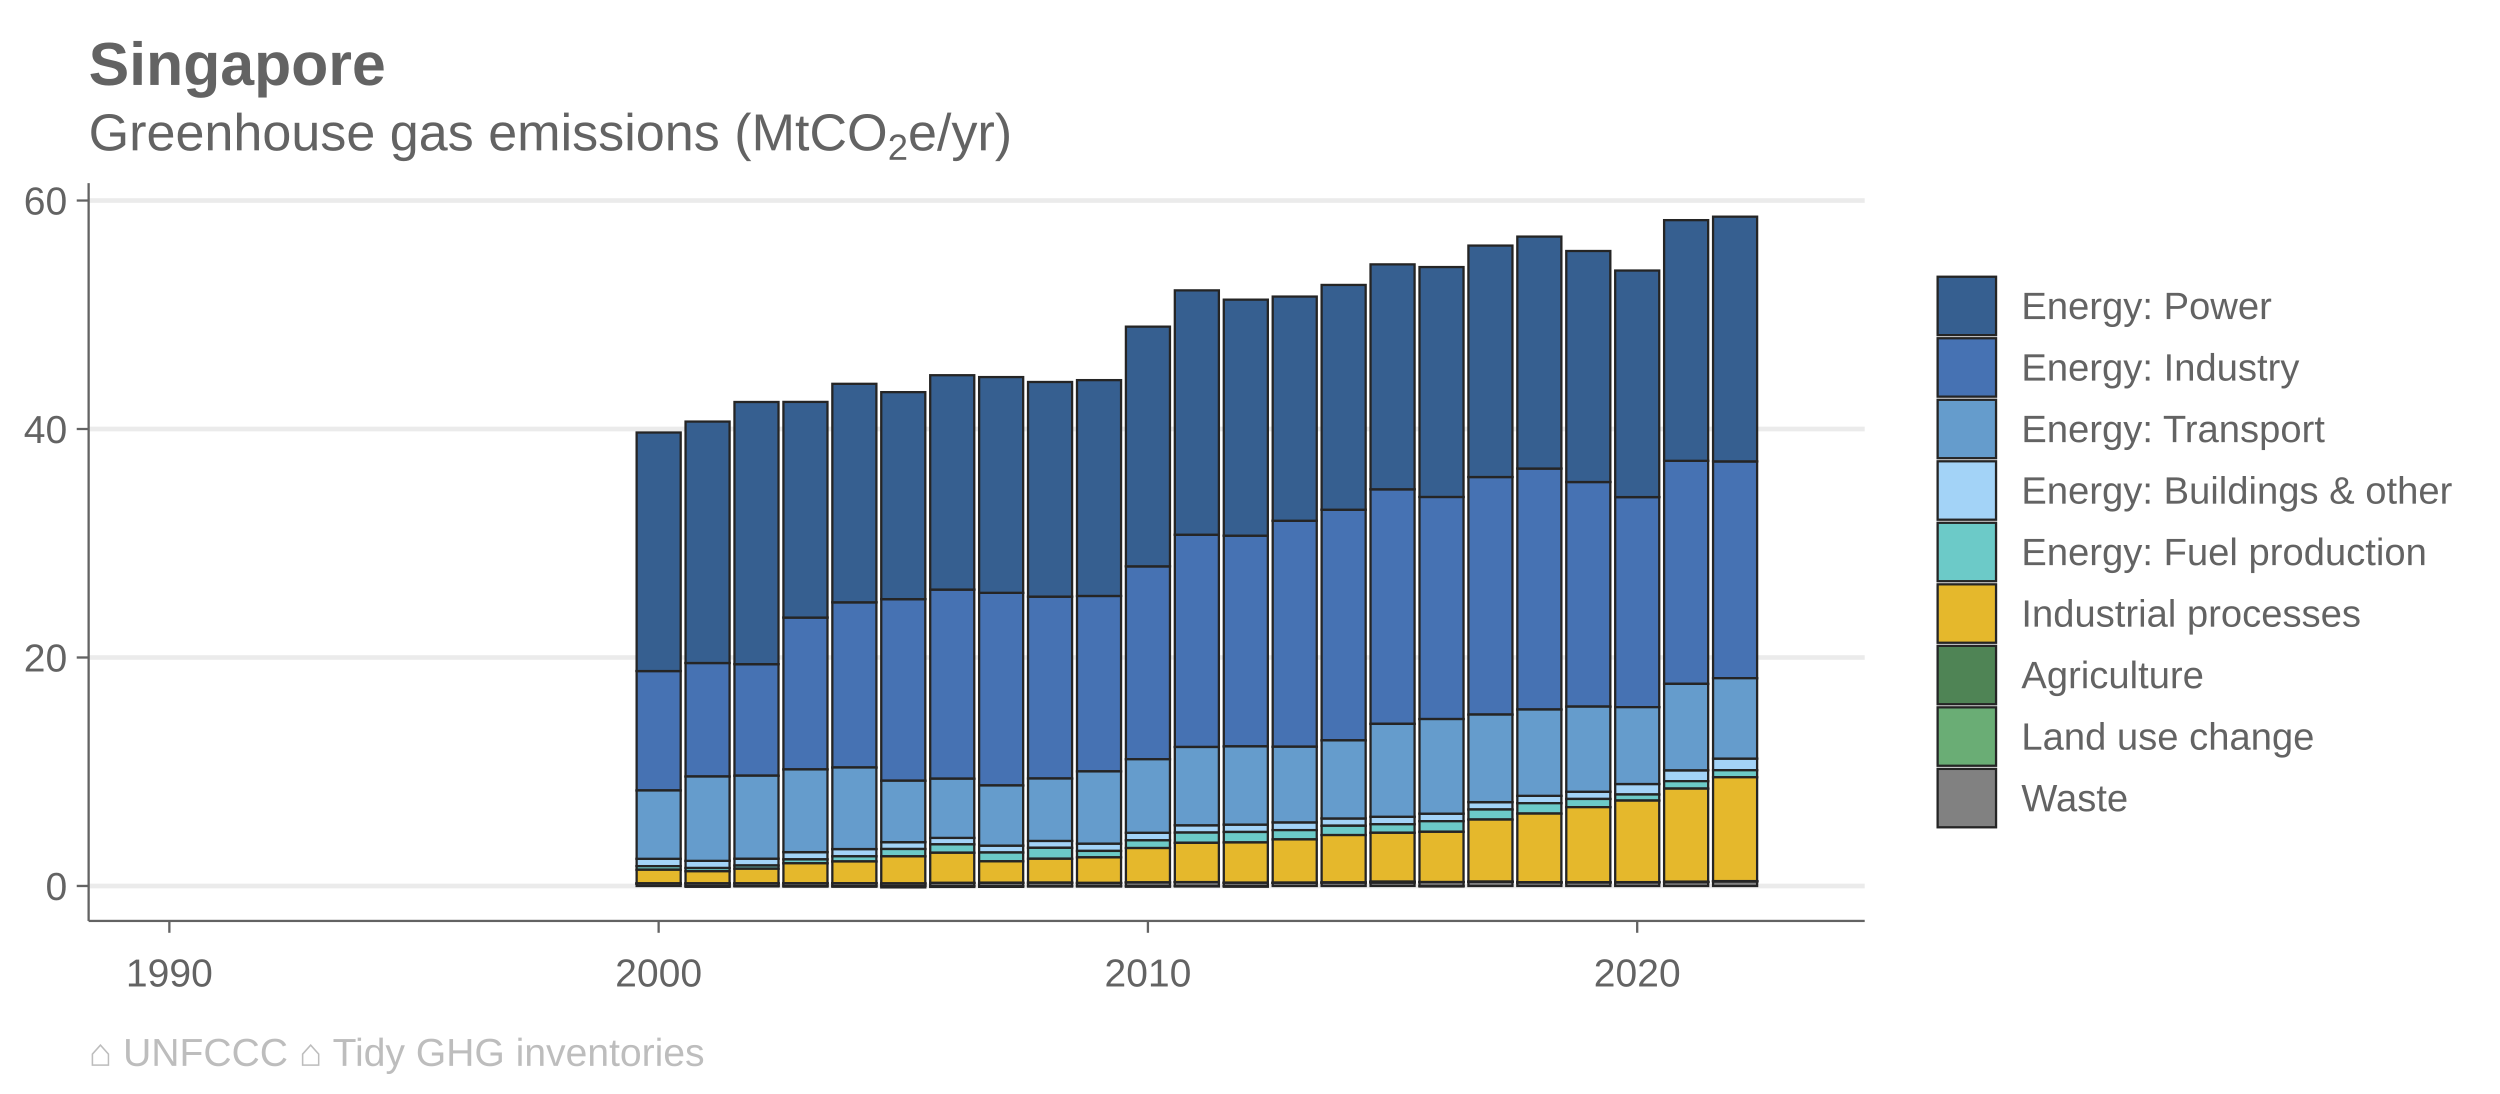
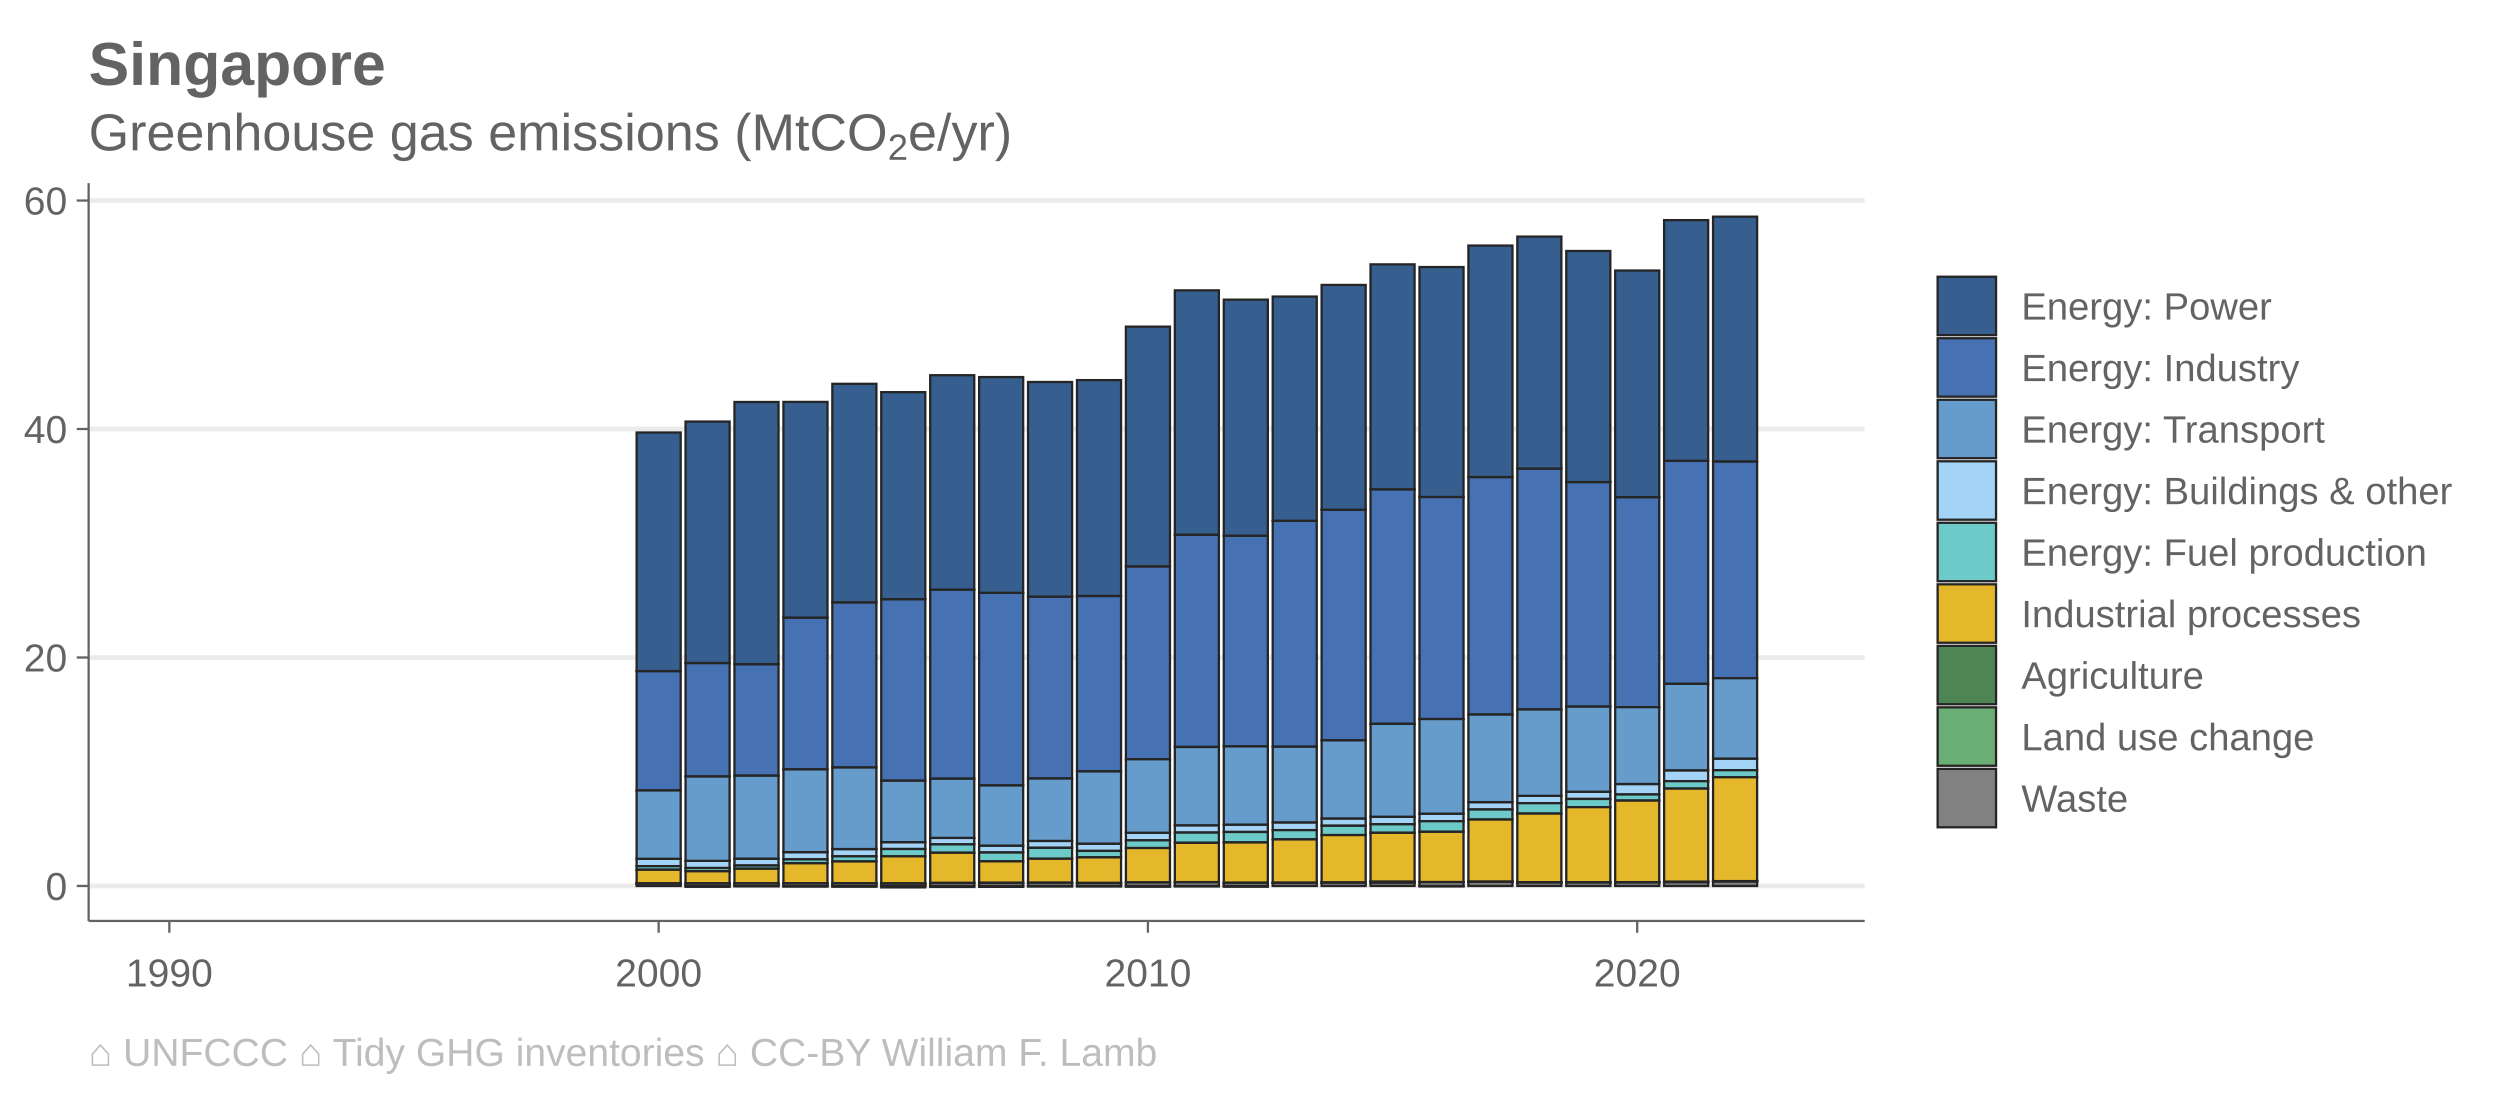
<svg xmlns="http://www.w3.org/2000/svg" class="svglite" width="576.00pt" height="252.00pt" viewBox="0 0 576.00 252.00">
  <defs>
    <style type="text/css">
    .svglite line, .svglite polyline, .svglite polygon, .svglite path, .svglite rect, .svglite circle {
      fill: none;
      stroke: #000000;
      stroke-linecap: round;
      stroke-linejoin: round;
      stroke-miterlimit: 10.00;
    }
    .svglite text {
      white-space: pre;
    }
  </style>
  </defs>
  <rect width="100%" height="100%" style="stroke: none; fill: #FFFFFF;" />
  <defs>
    <clipPath id="cpMC4wMHw1NzYuMDB8MC4wMHwyNTIuMDA=">
      <rect x="0.00" y="0.00" width="576.00" height="252.00" />
    </clipPath>
  </defs>
  <g clip-path="url(#cpMC4wMHw1NzYuMDB8MC4wMHwyNTIuMDA=)">
    <rect x="0" y="0.00" width="576.00" height="252.00" style="stroke-width: 1.07; stroke: #FFFFFF; fill: #FFFFFF;" />
  </g>
  <defs>
    <clipPath id="cpMjAuNDJ8NDI5LjYzfDQyLjIwfDIxMi4xOA==">
      <rect x="20.42" y="42.20" width="409.21" height="169.98" />
    </clipPath>
  </defs>
  <g clip-path="url(#cpMjAuNDJ8NDI5LjYzfDQyLjIwfDIxMi4xOA==)">
    <polyline points="20.42,204.13 429.63,204.13 " style="stroke-width: 1.07; stroke: #EBEBEB; stroke-linecap: butt;" />
    <polyline points="20.42,151.49 429.63,151.49 " style="stroke-width: 1.07; stroke: #EBEBEB; stroke-linecap: butt;" />
    <polyline points="20.42,98.84 429.63,98.84 " style="stroke-width: 1.07; stroke: #EBEBEB; stroke-linecap: butt;" />
    <polyline points="20.42,46.20 429.63,46.20 " style="stroke-width: 1.07; stroke: #EBEBEB; stroke-linecap: butt;" />
    <rect x="146.68" y="203.54" width="10.15" height="0.019" style="stroke-width: 0.53; stroke: #252525; stroke-linecap: butt; stroke-linejoin: miter; fill: #4F8455;" />
    <rect x="146.68" y="197.87" width="10.15" height="1.69" style="stroke-width: 0.53; stroke: #252525; stroke-linecap: butt; stroke-linejoin: miter; fill: #A3D3F7;" />
    <rect x="146.68" y="199.56" width="10.15" height="0.83" style="stroke-width: 0.53; stroke: #252525; stroke-linecap: butt; stroke-linejoin: miter; fill: #6CCAC8;" />
    <rect x="146.68" y="154.61" width="10.15" height="27.51" style="stroke-width: 0.53; stroke: #252525; stroke-linecap: butt; stroke-linejoin: miter; fill: #4672B3;" />
    <rect x="146.68" y="99.65" width="10.15" height="54.96" style="stroke-width: 0.53; stroke: #252525; stroke-linecap: butt; stroke-linejoin: miter; fill: #365F90;" />
    <rect x="146.68" y="182.12" width="10.15" height="15.75" style="stroke-width: 0.53; stroke: #252525; stroke-linecap: butt; stroke-linejoin: miter; fill: #659CCC;" />
    <rect x="146.68" y="200.39" width="10.15" height="3.16" style="stroke-width: 0.53; stroke: #252525; stroke-linecap: butt; stroke-linejoin: miter; fill: #E5B82C;" />
    <rect x="146.68" y="203.56" width="10.15" height="0.003" style="stroke-width: 0.53; stroke: #252525; stroke-linecap: butt; stroke-linejoin: miter; fill: #6AAD75;" />
    <rect x="146.68" y="203.57" width="10.15" height="0.56" style="stroke-width: 0.53; stroke: #252525; stroke-linecap: butt; stroke-linejoin: miter; fill: #818181;" />
    <rect x="157.95" y="203.52" width="10.15" height="0.018" style="stroke-width: 0.53; stroke: #252525; stroke-linecap: butt; stroke-linejoin: miter; fill: #4F8455;" />
    <rect x="157.95" y="198.34" width="10.15" height="1.65" style="stroke-width: 0.53; stroke: #252525; stroke-linecap: butt; stroke-linejoin: miter; fill: #A3D3F7;" />
    <rect x="157.95" y="199.99" width="10.15" height="0.75" style="stroke-width: 0.53; stroke: #252525; stroke-linecap: butt; stroke-linejoin: miter; fill: #6CCAC8;" />
    <rect x="157.95" y="152.76" width="10.15" height="26.15" style="stroke-width: 0.53; stroke: #252525; stroke-linecap: butt; stroke-linejoin: miter; fill: #4672B3;" />
    <rect x="157.95" y="97.13" width="10.15" height="55.63" style="stroke-width: 0.53; stroke: #252525; stroke-linecap: butt; stroke-linejoin: miter; fill: #365F90;" />
    <rect x="157.95" y="178.91" width="10.15" height="19.43" style="stroke-width: 0.53; stroke: #252525; stroke-linecap: butt; stroke-linejoin: miter; fill: #659CCC;" />
    <rect x="157.95" y="200.74" width="10.15" height="2.78" style="stroke-width: 0.53; stroke: #252525; stroke-linecap: butt; stroke-linejoin: miter; fill: #E5B82C;" />
    <rect x="157.95" y="204.13" width="10.15" height="0.19" style="stroke-width: 0.53; stroke: #252525; stroke-linecap: butt; stroke-linejoin: miter; fill: #6AAD75;" />
    <rect x="157.95" y="203.54" width="10.15" height="0.59" style="stroke-width: 0.53; stroke: #252525; stroke-linecap: butt; stroke-linejoin: miter; fill: #818181;" />
    <rect x="169.22" y="203.51" width="10.15" height="0.017" style="stroke-width: 0.53; stroke: #252525; stroke-linecap: butt; stroke-linejoin: miter; fill: #4F8455;" />
    <rect x="169.22" y="197.85" width="10.15" height="1.57" style="stroke-width: 0.53; stroke: #252525; stroke-linecap: butt; stroke-linejoin: miter; fill: #A3D3F7;" />
    <rect x="169.22" y="199.41" width="10.15" height="0.75" style="stroke-width: 0.53; stroke: #252525; stroke-linecap: butt; stroke-linejoin: miter; fill: #6CCAC8;" />
    <rect x="169.22" y="153.02" width="10.15" height="25.71" style="stroke-width: 0.53; stroke: #252525; stroke-linecap: butt; stroke-linejoin: miter; fill: #4672B3;" />
    <rect x="169.22" y="92.62" width="10.15" height="60.40" style="stroke-width: 0.53; stroke: #252525; stroke-linecap: butt; stroke-linejoin: miter; fill: #365F90;" />
    <rect x="169.22" y="178.72" width="10.15" height="19.12" style="stroke-width: 0.53; stroke: #252525; stroke-linecap: butt; stroke-linejoin: miter; fill: #659CCC;" />
    <rect x="169.22" y="200.16" width="10.15" height="3.35" style="stroke-width: 0.53; stroke: #252525; stroke-linecap: butt; stroke-linejoin: miter; fill: #E5B82C;" />
    <rect x="169.22" y="204.13" width="10.15" height="0.079" style="stroke-width: 0.53; stroke: #252525; stroke-linecap: butt; stroke-linejoin: miter; fill: #6AAD75;" />
    <rect x="169.22" y="203.53" width="10.15" height="0.60" style="stroke-width: 0.53; stroke: #252525; stroke-linecap: butt; stroke-linejoin: miter; fill: #818181;" />
    <rect x="180.50" y="203.50" width="10.15" height="0.016" style="stroke-width: 0.53; stroke: #252525; stroke-linecap: butt; stroke-linejoin: miter; fill: #4F8455;" />
    <rect x="180.50" y="196.33" width="10.15" height="1.66" style="stroke-width: 0.53; stroke: #252525; stroke-linecap: butt; stroke-linejoin: miter; fill: #A3D3F7;" />
    <rect x="180.50" y="198.00" width="10.15" height="0.90" style="stroke-width: 0.53; stroke: #252525; stroke-linecap: butt; stroke-linejoin: miter; fill: #6CCAC8;" />
    <rect x="180.50" y="142.28" width="10.15" height="34.99" style="stroke-width: 0.53; stroke: #252525; stroke-linecap: butt; stroke-linejoin: miter; fill: #4672B3;" />
    <rect x="180.50" y="92.60" width="10.15" height="49.69" style="stroke-width: 0.53; stroke: #252525; stroke-linecap: butt; stroke-linejoin: miter; fill: #365F90;" />
    <rect x="180.50" y="177.27" width="10.15" height="19.06" style="stroke-width: 0.53; stroke: #252525; stroke-linecap: butt; stroke-linejoin: miter; fill: #659CCC;" />
    <rect x="180.50" y="198.90" width="10.15" height="4.60" style="stroke-width: 0.53; stroke: #252525; stroke-linecap: butt; stroke-linejoin: miter; fill: #E5B82C;" />
    <rect x="180.50" y="204.13" width="10.15" height="0.14" style="stroke-width: 0.53; stroke: #252525; stroke-linecap: butt; stroke-linejoin: miter; fill: #6AAD75;" />
    <rect x="180.50" y="203.51" width="10.15" height="0.62" style="stroke-width: 0.53; stroke: #252525; stroke-linecap: butt; stroke-linejoin: miter; fill: #818181;" />
    <rect x="191.77" y="203.48" width="10.15" height="0.016" style="stroke-width: 0.53; stroke: #252525; stroke-linecap: butt; stroke-linejoin: miter; fill: #4F8455;" />
    <rect x="191.77" y="195.63" width="10.15" height="1.67" style="stroke-width: 0.53; stroke: #252525; stroke-linecap: butt; stroke-linejoin: miter; fill: #A3D3F7;" />
    <rect x="191.77" y="197.29" width="10.15" height="1.19" style="stroke-width: 0.53; stroke: #252525; stroke-linecap: butt; stroke-linejoin: miter; fill: #6CCAC8;" />
    <rect x="191.77" y="138.77" width="10.15" height="38.07" style="stroke-width: 0.53; stroke: #252525; stroke-linecap: butt; stroke-linejoin: miter; fill: #4672B3;" />
    <rect x="191.77" y="88.43" width="10.15" height="50.34" style="stroke-width: 0.53; stroke: #252525; stroke-linecap: butt; stroke-linejoin: miter; fill: #365F90;" />
    <rect x="191.77" y="176.83" width="10.15" height="18.79" style="stroke-width: 0.53; stroke: #252525; stroke-linecap: butt; stroke-linejoin: miter; fill: #659CCC;" />
    <rect x="191.77" y="198.48" width="10.15" height="5.00" style="stroke-width: 0.53; stroke: #252525; stroke-linecap: butt; stroke-linejoin: miter; fill: #E5B82C;" />
    <rect x="191.77" y="204.13" width="10.15" height="0.17" style="stroke-width: 0.53; stroke: #252525; stroke-linecap: butt; stroke-linejoin: miter; fill: #6AAD75;" />
    <rect x="191.77" y="203.50" width="10.15" height="0.63" style="stroke-width: 0.53; stroke: #252525; stroke-linecap: butt; stroke-linejoin: miter; fill: #818181;" />
    <rect x="203.04" y="203.53" width="10.15" height="0.016" style="stroke-width: 0.53; stroke: #252525; stroke-linecap: butt; stroke-linejoin: miter; fill: #4F8455;" />
    <rect x="203.04" y="194.03" width="10.15" height="1.58" style="stroke-width: 0.53; stroke: #252525; stroke-linecap: butt; stroke-linejoin: miter; fill: #A3D3F7;" />
    <rect x="203.04" y="195.61" width="10.15" height="1.70" style="stroke-width: 0.53; stroke: #252525; stroke-linecap: butt; stroke-linejoin: miter; fill: #6CCAC8;" />
    <rect x="203.04" y="138.04" width="10.15" height="41.85" style="stroke-width: 0.53; stroke: #252525; stroke-linecap: butt; stroke-linejoin: miter; fill: #4672B3;" />
    <rect x="203.04" y="90.35" width="10.15" height="47.69" style="stroke-width: 0.53; stroke: #252525; stroke-linecap: butt; stroke-linejoin: miter; fill: #365F90;" />
    <rect x="203.04" y="179.88" width="10.15" height="14.15" style="stroke-width: 0.53; stroke: #252525; stroke-linecap: butt; stroke-linejoin: miter; fill: #659CCC;" />
    <rect x="203.04" y="197.30" width="10.15" height="6.23" style="stroke-width: 0.53; stroke: #252525; stroke-linecap: butt; stroke-linejoin: miter; fill: #E5B82C;" />
    <rect x="203.04" y="204.13" width="10.15" height="0.32" style="stroke-width: 0.53; stroke: #252525; stroke-linecap: butt; stroke-linejoin: miter; fill: #6AAD75;" />
    <rect x="203.04" y="203.55" width="10.15" height="0.58" style="stroke-width: 0.53; stroke: #252525; stroke-linecap: butt; stroke-linejoin: miter; fill: #818181;" />
    <rect x="214.32" y="203.42" width="10.15" height="0.016" style="stroke-width: 0.53; stroke: #252525; stroke-linecap: butt; stroke-linejoin: miter; fill: #4F8455;" />
    <rect x="214.32" y="193.05" width="10.15" height="1.49" style="stroke-width: 0.53; stroke: #252525; stroke-linecap: butt; stroke-linejoin: miter; fill: #A3D3F7;" />
    <rect x="214.32" y="194.54" width="10.15" height="1.94" style="stroke-width: 0.53; stroke: #252525; stroke-linecap: butt; stroke-linejoin: miter; fill: #6CCAC8;" />
    <rect x="214.32" y="135.84" width="10.15" height="43.58" style="stroke-width: 0.53; stroke: #252525; stroke-linecap: butt; stroke-linejoin: miter; fill: #4672B3;" />
    <rect x="214.32" y="86.45" width="10.15" height="49.39" style="stroke-width: 0.53; stroke: #252525; stroke-linecap: butt; stroke-linejoin: miter; fill: #365F90;" />
    <rect x="214.32" y="179.42" width="10.15" height="13.63" style="stroke-width: 0.53; stroke: #252525; stroke-linecap: butt; stroke-linejoin: miter; fill: #659CCC;" />
    <rect x="214.32" y="196.48" width="10.15" height="6.94" style="stroke-width: 0.53; stroke: #252525; stroke-linecap: butt; stroke-linejoin: miter; fill: #E5B82C;" />
    <rect x="214.32" y="204.13" width="10.15" height="0.22" style="stroke-width: 0.53; stroke: #252525; stroke-linecap: butt; stroke-linejoin: miter; fill: #6AAD75;" />
    <rect x="214.32" y="203.43" width="10.15" height="0.70" style="stroke-width: 0.53; stroke: #252525; stroke-linecap: butt; stroke-linejoin: miter; fill: #818181;" />
    <rect x="225.59" y="203.39" width="10.15" height="0.017" style="stroke-width: 0.53; stroke: #252525; stroke-linecap: butt; stroke-linejoin: miter; fill: #4F8455;" />
    <rect x="225.59" y="194.83" width="10.15" height="1.59" style="stroke-width: 0.53; stroke: #252525; stroke-linecap: butt; stroke-linejoin: miter; fill: #A3D3F7;" />
    <rect x="225.59" y="196.42" width="10.15" height="2.03" style="stroke-width: 0.53; stroke: #252525; stroke-linecap: butt; stroke-linejoin: miter; fill: #6CCAC8;" />
    <rect x="225.59" y="136.59" width="10.15" height="44.38" style="stroke-width: 0.53; stroke: #252525; stroke-linecap: butt; stroke-linejoin: miter; fill: #4672B3;" />
    <rect x="225.59" y="86.88" width="10.15" height="49.71" style="stroke-width: 0.53; stroke: #252525; stroke-linecap: butt; stroke-linejoin: miter; fill: #365F90;" />
    <rect x="225.59" y="180.97" width="10.15" height="13.86" style="stroke-width: 0.53; stroke: #252525; stroke-linecap: butt; stroke-linejoin: miter; fill: #659CCC;" />
    <rect x="225.59" y="198.45" width="10.15" height="4.94" style="stroke-width: 0.53; stroke: #252525; stroke-linecap: butt; stroke-linejoin: miter; fill: #E5B82C;" />
    <rect x="225.59" y="204.13" width="10.15" height="0.20" style="stroke-width: 0.53; stroke: #252525; stroke-linecap: butt; stroke-linejoin: miter; fill: #6AAD75;" />
    <rect x="225.59" y="203.41" width="10.15" height="0.72" style="stroke-width: 0.53; stroke: #252525; stroke-linecap: butt; stroke-linejoin: miter; fill: #818181;" />
    <rect x="236.86" y="203.37" width="10.15" height="0.017" style="stroke-width: 0.53; stroke: #252525; stroke-linecap: butt; stroke-linejoin: miter; fill: #4F8455;" />
    <rect x="236.86" y="193.75" width="10.15" height="1.59" style="stroke-width: 0.53; stroke: #252525; stroke-linecap: butt; stroke-linejoin: miter; fill: #A3D3F7;" />
    <rect x="236.86" y="195.34" width="10.15" height="2.53" style="stroke-width: 0.53; stroke: #252525; stroke-linecap: butt; stroke-linejoin: miter; fill: #6CCAC8;" />
    <rect x="236.86" y="137.47" width="10.15" height="41.90" style="stroke-width: 0.53; stroke: #252525; stroke-linecap: butt; stroke-linejoin: miter; fill: #4672B3;" />
    <rect x="236.86" y="88.01" width="10.15" height="49.45" style="stroke-width: 0.53; stroke: #252525; stroke-linecap: butt; stroke-linejoin: miter; fill: #365F90;" />
    <rect x="236.86" y="179.37" width="10.15" height="14.38" style="stroke-width: 0.53; stroke: #252525; stroke-linecap: butt; stroke-linejoin: miter; fill: #659CCC;" />
    <rect x="236.86" y="197.86" width="10.15" height="5.50" style="stroke-width: 0.53; stroke: #252525; stroke-linecap: butt; stroke-linejoin: miter; fill: #E5B82C;" />
    <rect x="236.86" y="204.13" width="10.15" height="0.12" style="stroke-width: 0.53; stroke: #252525; stroke-linecap: butt; stroke-linejoin: miter; fill: #6AAD75;" />
    <rect x="236.86" y="203.39" width="10.15" height="0.74" style="stroke-width: 0.53; stroke: #252525; stroke-linecap: butt; stroke-linejoin: miter; fill: #818181;" />
    <rect x="248.14" y="203.42" width="10.15" height="0.017" style="stroke-width: 0.53; stroke: #252525; stroke-linecap: butt; stroke-linejoin: miter; fill: #4F8455;" />
    <rect x="248.14" y="194.37" width="10.15" height="1.69" style="stroke-width: 0.53; stroke: #252525; stroke-linecap: butt; stroke-linejoin: miter; fill: #A3D3F7;" />
    <rect x="248.14" y="196.05" width="10.15" height="1.48" style="stroke-width: 0.53; stroke: #252525; stroke-linecap: butt; stroke-linejoin: miter; fill: #6CCAC8;" />
    <rect x="248.14" y="137.31" width="10.15" height="40.42" style="stroke-width: 0.53; stroke: #252525; stroke-linecap: butt; stroke-linejoin: miter; fill: #4672B3;" />
    <rect x="248.14" y="87.58" width="10.15" height="49.73" style="stroke-width: 0.53; stroke: #252525; stroke-linecap: butt; stroke-linejoin: miter; fill: #365F90;" />
    <rect x="248.14" y="177.73" width="10.15" height="16.64" style="stroke-width: 0.53; stroke: #252525; stroke-linecap: butt; stroke-linejoin: miter; fill: #659CCC;" />
    <rect x="248.14" y="197.54" width="10.15" height="5.88" style="stroke-width: 0.53; stroke: #252525; stroke-linecap: butt; stroke-linejoin: miter; fill: #E5B82C;" />
    <rect x="248.14" y="204.13" width="10.15" height="0.11" style="stroke-width: 0.53; stroke: #252525; stroke-linecap: butt; stroke-linejoin: miter; fill: #6AAD75;" />
    <rect x="248.14" y="203.44" width="10.15" height="0.69" style="stroke-width: 0.53; stroke: #252525; stroke-linecap: butt; stroke-linejoin: miter; fill: #818181;" />
    <rect x="259.41" y="203.30" width="10.15" height="0.017" style="stroke-width: 0.53; stroke: #252525; stroke-linecap: butt; stroke-linejoin: miter; fill: #4F8455;" />
    <rect x="259.41" y="191.87" width="10.15" height="1.74" style="stroke-width: 0.53; stroke: #252525; stroke-linecap: butt; stroke-linejoin: miter; fill: #A3D3F7;" />
    <rect x="259.41" y="193.61" width="10.15" height="1.78" style="stroke-width: 0.53; stroke: #252525; stroke-linecap: butt; stroke-linejoin: miter; fill: #6CCAC8;" />
    <rect x="259.41" y="130.48" width="10.15" height="44.45" style="stroke-width: 0.53; stroke: #252525; stroke-linecap: butt; stroke-linejoin: miter; fill: #4672B3;" />
    <rect x="259.41" y="75.26" width="10.15" height="55.22" style="stroke-width: 0.53; stroke: #252525; stroke-linecap: butt; stroke-linejoin: miter; fill: #365F90;" />
    <rect x="259.41" y="174.93" width="10.15" height="16.94" style="stroke-width: 0.53; stroke: #252525; stroke-linecap: butt; stroke-linejoin: miter; fill: #659CCC;" />
    <rect x="259.41" y="195.39" width="10.15" height="7.91" style="stroke-width: 0.53; stroke: #252525; stroke-linecap: butt; stroke-linejoin: miter; fill: #E5B82C;" />
    <rect x="259.41" y="204.13" width="10.15" height="0.17" style="stroke-width: 0.53; stroke: #252525; stroke-linecap: butt; stroke-linejoin: miter; fill: #6AAD75;" />
    <rect x="259.41" y="203.32" width="10.15" height="0.81" style="stroke-width: 0.53; stroke: #252525; stroke-linecap: butt; stroke-linejoin: miter; fill: #818181;" />
    <rect x="270.68" y="203.23" width="10.15" height="0.019" style="stroke-width: 0.53; stroke: #252525; stroke-linecap: butt; stroke-linejoin: miter; fill: #4F8455;" />
    <rect x="270.68" y="190.13" width="10.15" height="1.70" style="stroke-width: 0.53; stroke: #252525; stroke-linecap: butt; stroke-linejoin: miter; fill: #A3D3F7;" />
    <rect x="270.68" y="191.83" width="10.15" height="2.36" style="stroke-width: 0.53; stroke: #252525; stroke-linecap: butt; stroke-linejoin: miter; fill: #6CCAC8;" />
    <rect x="270.68" y="123.20" width="10.15" height="48.91" style="stroke-width: 0.53; stroke: #252525; stroke-linecap: butt; stroke-linejoin: miter; fill: #4672B3;" />
    <rect x="270.68" y="66.90" width="10.15" height="56.30" style="stroke-width: 0.53; stroke: #252525; stroke-linecap: butt; stroke-linejoin: miter; fill: #365F90;" />
    <rect x="270.68" y="172.11" width="10.15" height="18.03" style="stroke-width: 0.53; stroke: #252525; stroke-linecap: butt; stroke-linejoin: miter; fill: #659CCC;" />
    <rect x="270.68" y="194.19" width="10.15" height="9.04" style="stroke-width: 0.53; stroke: #252525; stroke-linecap: butt; stroke-linejoin: miter; fill: #E5B82C;" />
    <rect x="270.68" y="204.13" width="10.15" height="0.097" style="stroke-width: 0.53; stroke: #252525; stroke-linecap: butt; stroke-linejoin: miter; fill: #6AAD75;" />
    <rect x="270.68" y="203.25" width="10.15" height="0.88" style="stroke-width: 0.53; stroke: #252525; stroke-linecap: butt; stroke-linejoin: miter; fill: #818181;" />
    <rect x="281.96" y="203.38" width="10.15" height="0.020" style="stroke-width: 0.53; stroke: #252525; stroke-linecap: butt; stroke-linejoin: miter; fill: #4F8455;" />
    <rect x="281.96" y="189.99" width="10.15" height="1.70" style="stroke-width: 0.53; stroke: #252525; stroke-linecap: butt; stroke-linejoin: miter; fill: #A3D3F7;" />
    <rect x="281.96" y="191.69" width="10.15" height="2.41" style="stroke-width: 0.53; stroke: #252525; stroke-linecap: butt; stroke-linejoin: miter; fill: #6CCAC8;" />
    <rect x="281.96" y="123.42" width="10.15" height="48.55" style="stroke-width: 0.53; stroke: #252525; stroke-linecap: butt; stroke-linejoin: miter; fill: #4672B3;" />
    <rect x="281.96" y="69.04" width="10.15" height="54.38" style="stroke-width: 0.53; stroke: #252525; stroke-linecap: butt; stroke-linejoin: miter; fill: #365F90;" />
    <rect x="281.96" y="171.97" width="10.15" height="18.02" style="stroke-width: 0.53; stroke: #252525; stroke-linecap: butt; stroke-linejoin: miter; fill: #659CCC;" />
    <rect x="281.96" y="194.10" width="10.15" height="9.28" style="stroke-width: 0.53; stroke: #252525; stroke-linecap: butt; stroke-linejoin: miter; fill: #E5B82C;" />
    <rect x="281.96" y="204.13" width="10.15" height="0.17" style="stroke-width: 0.53; stroke: #252525; stroke-linecap: butt; stroke-linejoin: miter; fill: #6AAD75;" />
    <rect x="281.96" y="203.40" width="10.15" height="0.73" style="stroke-width: 0.53; stroke: #252525; stroke-linecap: butt; stroke-linejoin: miter; fill: #818181;" />
    <rect x="293.23" y="203.39" width="10.15" height="0.020" style="stroke-width: 0.53; stroke: #252525; stroke-linecap: butt; stroke-linejoin: miter; fill: #4F8455;" />
    <rect x="293.23" y="189.47" width="10.15" height="1.79" style="stroke-width: 0.53; stroke: #252525; stroke-linecap: butt; stroke-linejoin: miter; fill: #A3D3F7;" />
    <rect x="293.23" y="191.26" width="10.15" height="2.14" style="stroke-width: 0.53; stroke: #252525; stroke-linecap: butt; stroke-linejoin: miter; fill: #6CCAC8;" />
    <rect x="293.23" y="119.99" width="10.15" height="52.07" style="stroke-width: 0.53; stroke: #252525; stroke-linecap: butt; stroke-linejoin: miter; fill: #4672B3;" />
    <rect x="293.23" y="68.33" width="10.15" height="51.65" style="stroke-width: 0.53; stroke: #252525; stroke-linecap: butt; stroke-linejoin: miter; fill: #365F90;" />
    <rect x="293.23" y="172.05" width="10.15" height="17.42" style="stroke-width: 0.53; stroke: #252525; stroke-linecap: butt; stroke-linejoin: miter; fill: #659CCC;" />
    <rect x="293.23" y="193.40" width="10.15" height="9.99" style="stroke-width: 0.53; stroke: #252525; stroke-linecap: butt; stroke-linejoin: miter; fill: #E5B82C;" />
    <rect x="293.23" y="203.41" width="10.15" height="0.001" style="stroke-width: 0.53; stroke: #252525; stroke-linecap: butt; stroke-linejoin: miter; fill: #6AAD75;" />
    <rect x="293.23" y="203.41" width="10.15" height="0.72" style="stroke-width: 0.53; stroke: #252525; stroke-linecap: butt; stroke-linejoin: miter; fill: #818181;" />
    <rect x="304.50" y="203.32" width="10.15" height="0.018" style="stroke-width: 0.53; stroke: #252525; stroke-linecap: butt; stroke-linejoin: miter; fill: #4F8455;" />
    <rect x="304.50" y="188.57" width="10.15" height="1.68" style="stroke-width: 0.53; stroke: #252525; stroke-linecap: butt; stroke-linejoin: miter; fill: #A3D3F7;" />
    <rect x="304.50" y="190.26" width="10.15" height="2.14" style="stroke-width: 0.53; stroke: #252525; stroke-linecap: butt; stroke-linejoin: miter; fill: #6CCAC8;" />
    <rect x="304.50" y="117.44" width="10.15" height="53.14" style="stroke-width: 0.53; stroke: #252525; stroke-linecap: butt; stroke-linejoin: miter; fill: #4672B3;" />
    <rect x="304.50" y="65.65" width="10.15" height="51.79" style="stroke-width: 0.53; stroke: #252525; stroke-linecap: butt; stroke-linejoin: miter; fill: #365F90;" />
    <rect x="304.50" y="170.58" width="10.15" height="17.99" style="stroke-width: 0.53; stroke: #252525; stroke-linecap: butt; stroke-linejoin: miter; fill: #659CCC;" />
    <rect x="304.50" y="192.40" width="10.15" height="10.92" style="stroke-width: 0.53; stroke: #252525; stroke-linecap: butt; stroke-linejoin: miter; fill: #E5B82C;" />
    <rect x="304.50" y="203.33" width="10.15" height="0.046" style="stroke-width: 0.53; stroke: #252525; stroke-linecap: butt; stroke-linejoin: miter; fill: #6AAD75;" />
    <rect x="304.50" y="203.38" width="10.15" height="0.75" style="stroke-width: 0.53; stroke: #252525; stroke-linecap: butt; stroke-linejoin: miter; fill: #818181;" />
    <rect x="315.77" y="203.14" width="10.15" height="0.018" style="stroke-width: 0.53; stroke: #252525; stroke-linecap: butt; stroke-linejoin: miter; fill: #4F8455;" />
    <rect x="315.77" y="188.18" width="10.15" height="1.72" style="stroke-width: 0.53; stroke: #252525; stroke-linecap: butt; stroke-linejoin: miter; fill: #A3D3F7;" />
    <rect x="315.77" y="189.91" width="10.15" height="1.97" style="stroke-width: 0.53; stroke: #252525; stroke-linecap: butt; stroke-linejoin: miter; fill: #6CCAC8;" />
    <rect x="315.77" y="112.73" width="10.15" height="54.05" style="stroke-width: 0.53; stroke: #252525; stroke-linecap: butt; stroke-linejoin: miter; fill: #4672B3;" />
    <rect x="315.77" y="60.91" width="10.15" height="51.82" style="stroke-width: 0.53; stroke: #252525; stroke-linecap: butt; stroke-linejoin: miter; fill: #365F90;" />
    <rect x="315.77" y="166.78" width="10.15" height="21.40" style="stroke-width: 0.53; stroke: #252525; stroke-linecap: butt; stroke-linejoin: miter; fill: #659CCC;" />
    <rect x="315.77" y="191.88" width="10.15" height="11.26" style="stroke-width: 0.53; stroke: #252525; stroke-linecap: butt; stroke-linejoin: miter; fill: #E5B82C;" />
    <rect x="315.77" y="203.16" width="10.15" height="0.22" style="stroke-width: 0.53; stroke: #252525; stroke-linecap: butt; stroke-linejoin: miter; fill: #6AAD75;" />
    <rect x="315.77" y="203.38" width="10.15" height="0.74" style="stroke-width: 0.53; stroke: #252525; stroke-linecap: butt; stroke-linejoin: miter; fill: #818181;" />
    <rect x="327.05" y="203.21" width="10.15" height="0.019" style="stroke-width: 0.53; stroke: #252525; stroke-linecap: butt; stroke-linejoin: miter; fill: #4F8455;" />
    <rect x="327.05" y="187.47" width="10.15" height="1.73" style="stroke-width: 0.53; stroke: #252525; stroke-linecap: butt; stroke-linejoin: miter; fill: #A3D3F7;" />
    <rect x="327.05" y="189.21" width="10.15" height="2.44" style="stroke-width: 0.53; stroke: #252525; stroke-linecap: butt; stroke-linejoin: miter; fill: #6CCAC8;" />
    <rect x="327.05" y="114.50" width="10.15" height="51.17" style="stroke-width: 0.53; stroke: #252525; stroke-linecap: butt; stroke-linejoin: miter; fill: #4672B3;" />
    <rect x="327.05" y="61.53" width="10.15" height="52.97" style="stroke-width: 0.53; stroke: #252525; stroke-linecap: butt; stroke-linejoin: miter; fill: #365F90;" />
    <rect x="327.05" y="165.67" width="10.15" height="21.80" style="stroke-width: 0.53; stroke: #252525; stroke-linecap: butt; stroke-linejoin: miter; fill: #659CCC;" />
    <rect x="327.05" y="191.65" width="10.15" height="11.57" style="stroke-width: 0.53; stroke: #252525; stroke-linecap: butt; stroke-linejoin: miter; fill: #E5B82C;" />
    <rect x="327.05" y="204.13" width="10.15" height="0.090" style="stroke-width: 0.53; stroke: #252525; stroke-linecap: butt; stroke-linejoin: miter; fill: #6AAD75;" />
    <rect x="327.05" y="203.23" width="10.15" height="0.90" style="stroke-width: 0.53; stroke: #252525; stroke-linecap: butt; stroke-linejoin: miter; fill: #818181;" />
    <rect x="338.32" y="203.15" width="10.15" height="0.019" style="stroke-width: 0.53; stroke: #252525; stroke-linecap: butt; stroke-linejoin: miter; fill: #4F8455;" />
    <rect x="338.32" y="184.81" width="10.15" height="1.70" style="stroke-width: 0.53; stroke: #252525; stroke-linecap: butt; stroke-linejoin: miter; fill: #A3D3F7;" />
    <rect x="338.32" y="186.51" width="10.15" height="2.31" style="stroke-width: 0.53; stroke: #252525; stroke-linecap: butt; stroke-linejoin: miter; fill: #6CCAC8;" />
    <rect x="338.32" y="109.91" width="10.15" height="54.73" style="stroke-width: 0.53; stroke: #252525; stroke-linecap: butt; stroke-linejoin: miter; fill: #4672B3;" />
    <rect x="338.32" y="56.58" width="10.15" height="53.33" style="stroke-width: 0.53; stroke: #252525; stroke-linecap: butt; stroke-linejoin: miter; fill: #365F90;" />
    <rect x="338.32" y="164.64" width="10.15" height="20.17" style="stroke-width: 0.53; stroke: #252525; stroke-linecap: butt; stroke-linejoin: miter; fill: #659CCC;" />
    <rect x="338.32" y="188.83" width="10.15" height="14.32" style="stroke-width: 0.53; stroke: #252525; stroke-linecap: butt; stroke-linejoin: miter; fill: #E5B82C;" />
    <rect x="338.32" y="203.17" width="10.15" height="0.013" style="stroke-width: 0.53; stroke: #252525; stroke-linecap: butt; stroke-linejoin: miter; fill: #6AAD75;" />
    <rect x="338.32" y="203.18" width="10.15" height="0.95" style="stroke-width: 0.53; stroke: #252525; stroke-linecap: butt; stroke-linejoin: miter; fill: #818181;" />
    <rect x="349.59" y="203.28" width="10.15" height="0.020" style="stroke-width: 0.53; stroke: #252525; stroke-linecap: butt; stroke-linejoin: miter; fill: #4F8455;" />
    <rect x="349.59" y="183.36" width="10.15" height="1.70" style="stroke-width: 0.53; stroke: #252525; stroke-linecap: butt; stroke-linejoin: miter; fill: #A3D3F7;" />
    <rect x="349.59" y="185.06" width="10.15" height="2.39" style="stroke-width: 0.53; stroke: #252525; stroke-linecap: butt; stroke-linejoin: miter; fill: #6CCAC8;" />
    <rect x="349.59" y="107.95" width="10.15" height="55.52" style="stroke-width: 0.53; stroke: #252525; stroke-linecap: butt; stroke-linejoin: miter; fill: #4672B3;" />
    <rect x="349.59" y="54.51" width="10.15" height="53.44" style="stroke-width: 0.53; stroke: #252525; stroke-linecap: butt; stroke-linejoin: miter; fill: #365F90;" />
    <rect x="349.59" y="163.47" width="10.15" height="19.89" style="stroke-width: 0.53; stroke: #252525; stroke-linecap: butt; stroke-linejoin: miter; fill: #659CCC;" />
    <rect x="349.59" y="187.45" width="10.15" height="15.83" style="stroke-width: 0.53; stroke: #252525; stroke-linecap: butt; stroke-linejoin: miter; fill: #E5B82C;" />
    <rect x="349.59" y="203.30" width="10.15" height="0.026" style="stroke-width: 0.53; stroke: #252525; stroke-linecap: butt; stroke-linejoin: miter; fill: #6AAD75;" />
    <rect x="349.59" y="203.32" width="10.15" height="0.80" style="stroke-width: 0.53; stroke: #252525; stroke-linecap: butt; stroke-linejoin: miter; fill: #818181;" />
    <rect x="360.87" y="203.27" width="10.15" height="0.022" style="stroke-width: 0.53; stroke: #252525; stroke-linecap: butt; stroke-linejoin: miter; fill: #4F8455;" />
    <rect x="360.87" y="182.42" width="10.15" height="1.66" style="stroke-width: 0.53; stroke: #252525; stroke-linecap: butt; stroke-linejoin: miter; fill: #A3D3F7;" />
    <rect x="360.87" y="184.08" width="10.15" height="1.90" style="stroke-width: 0.53; stroke: #252525; stroke-linecap: butt; stroke-linejoin: miter; fill: #6CCAC8;" />
    <rect x="360.87" y="111.06" width="10.15" height="51.75" style="stroke-width: 0.53; stroke: #252525; stroke-linecap: butt; stroke-linejoin: miter; fill: #4672B3;" />
    <rect x="360.87" y="57.83" width="10.15" height="53.23" style="stroke-width: 0.53; stroke: #252525; stroke-linecap: butt; stroke-linejoin: miter; fill: #365F90;" />
    <rect x="360.87" y="162.81" width="10.15" height="19.61" style="stroke-width: 0.53; stroke: #252525; stroke-linecap: butt; stroke-linejoin: miter; fill: #659CCC;" />
    <rect x="360.87" y="185.97" width="10.15" height="17.29" style="stroke-width: 0.53; stroke: #252525; stroke-linecap: butt; stroke-linejoin: miter; fill: #E5B82C;" />
    <rect x="360.87" y="203.29" width="10.15" height="0.042" style="stroke-width: 0.53; stroke: #252525; stroke-linecap: butt; stroke-linejoin: miter; fill: #6AAD75;" />
    <rect x="360.87" y="203.33" width="10.15" height="0.80" style="stroke-width: 0.53; stroke: #252525; stroke-linecap: butt; stroke-linejoin: miter; fill: #818181;" />
    <rect x="372.14" y="203.24" width="10.15" height="0.022" style="stroke-width: 0.53; stroke: #252525; stroke-linecap: butt; stroke-linejoin: miter; fill: #4F8455;" />
    <rect x="372.14" y="180.64" width="10.15" height="2.41" style="stroke-width: 0.53; stroke: #252525; stroke-linecap: butt; stroke-linejoin: miter; fill: #A3D3F7;" />
    <rect x="372.14" y="183.05" width="10.15" height="1.40" style="stroke-width: 0.53; stroke: #252525; stroke-linecap: butt; stroke-linejoin: miter; fill: #6CCAC8;" />
    <rect x="372.14" y="114.53" width="10.15" height="48.40" style="stroke-width: 0.53; stroke: #252525; stroke-linecap: butt; stroke-linejoin: miter; fill: #4672B3;" />
    <rect x="372.14" y="62.33" width="10.15" height="52.20" style="stroke-width: 0.53; stroke: #252525; stroke-linecap: butt; stroke-linejoin: miter; fill: #365F90;" />
    <rect x="372.14" y="162.93" width="10.15" height="17.71" style="stroke-width: 0.53; stroke: #252525; stroke-linecap: butt; stroke-linejoin: miter; fill: #659CCC;" />
    <rect x="372.14" y="184.46" width="10.15" height="18.78" style="stroke-width: 0.53; stroke: #252525; stroke-linecap: butt; stroke-linejoin: miter; fill: #E5B82C;" />
    <rect x="372.14" y="203.26" width="10.15" height="0.061" style="stroke-width: 0.53; stroke: #252525; stroke-linecap: butt; stroke-linejoin: miter; fill: #6AAD75;" />
    <rect x="372.14" y="203.32" width="10.15" height="0.81" style="stroke-width: 0.53; stroke: #252525; stroke-linecap: butt; stroke-linejoin: miter; fill: #818181;" />
    <rect x="383.41" y="203.16" width="10.15" height="0.021" style="stroke-width: 0.53; stroke: #252525; stroke-linecap: butt; stroke-linejoin: miter; fill: #4F8455;" />
    <rect x="383.41" y="177.48" width="10.15" height="2.51" style="stroke-width: 0.53; stroke: #252525; stroke-linecap: butt; stroke-linejoin: miter; fill: #A3D3F7;" />
    <rect x="383.41" y="179.98" width="10.15" height="1.72" style="stroke-width: 0.53; stroke: #252525; stroke-linecap: butt; stroke-linejoin: miter; fill: #6CCAC8;" />
    <rect x="383.41" y="106.17" width="10.15" height="51.40" style="stroke-width: 0.53; stroke: #252525; stroke-linecap: butt; stroke-linejoin: miter; fill: #4672B3;" />
    <rect x="383.41" y="50.72" width="10.15" height="55.45" style="stroke-width: 0.53; stroke: #252525; stroke-linecap: butt; stroke-linejoin: miter; fill: #365F90;" />
    <rect x="383.41" y="157.56" width="10.15" height="19.91" style="stroke-width: 0.53; stroke: #252525; stroke-linecap: butt; stroke-linejoin: miter; fill: #659CCC;" />
    <rect x="383.41" y="181.70" width="10.15" height="21.46" style="stroke-width: 0.53; stroke: #252525; stroke-linecap: butt; stroke-linejoin: miter; fill: #E5B82C;" />
    <rect x="383.41" y="203.18" width="10.15" height="0.080" style="stroke-width: 0.53; stroke: #252525; stroke-linecap: butt; stroke-linejoin: miter; fill: #6AAD75;" />
    <rect x="383.41" y="203.26" width="10.15" height="0.87" style="stroke-width: 0.53; stroke: #252525; stroke-linecap: butt; stroke-linejoin: miter; fill: #818181;" />
    <rect x="394.69" y="203.00" width="10.15" height="0.021" style="stroke-width: 0.53; stroke: #252525; stroke-linecap: butt; stroke-linejoin: miter; fill: #4F8455;" />
    <rect x="394.69" y="174.78" width="10.15" height="2.68" style="stroke-width: 0.53; stroke: #252525; stroke-linecap: butt; stroke-linejoin: miter; fill: #A3D3F7;" />
    <rect x="394.69" y="177.46" width="10.15" height="1.62" style="stroke-width: 0.53; stroke: #252525; stroke-linecap: butt; stroke-linejoin: miter; fill: #6CCAC8;" />
    <rect x="394.69" y="106.31" width="10.15" height="49.96" style="stroke-width: 0.53; stroke: #252525; stroke-linecap: butt; stroke-linejoin: miter; fill: #4672B3;" />
    <rect x="394.69" y="49.92" width="10.15" height="56.38" style="stroke-width: 0.53; stroke: #252525; stroke-linecap: butt; stroke-linejoin: miter; fill: #365F90;" />
    <rect x="394.69" y="156.26" width="10.15" height="18.52" style="stroke-width: 0.53; stroke: #252525; stroke-linecap: butt; stroke-linejoin: miter; fill: #659CCC;" />
    <rect x="394.69" y="179.08" width="10.15" height="23.92" style="stroke-width: 0.53; stroke: #252525; stroke-linecap: butt; stroke-linejoin: miter; fill: #E5B82C;" />
    <rect x="394.69" y="203.02" width="10.15" height="0.098" style="stroke-width: 0.53; stroke: #252525; stroke-linecap: butt; stroke-linejoin: miter; fill: #6AAD75;" />
    <rect x="394.69" y="203.12" width="10.15" height="1.01" style="stroke-width: 0.53; stroke: #252525; stroke-linecap: butt; stroke-linejoin: miter; fill: #818181;" />
  </g>
  <g clip-path="url(#cpMC4wMHw1NzYuMDB8MC4wMHwyNTIuMDA=)">
    <polyline points="20.42,212.18 20.42,42.20 " style="stroke-width: 0.53; stroke: #636363; stroke-linecap: butt;" />
    <text x="15.49" y="207.35" text-anchor="end" style="font-size: 9.00px;fill: #636363; font-family: &quot;Arial&quot;;" textLength="5.00px" lengthAdjust="spacingAndGlyphs">0</text>
    <text x="15.49" y="154.71" text-anchor="end" style="font-size: 9.00px;fill: #636363; font-family: &quot;Arial&quot;;" textLength="10.01px" lengthAdjust="spacingAndGlyphs">20</text>
    <text x="15.49" y="102.07" text-anchor="end" style="font-size: 9.00px;fill: #636363; font-family: &quot;Arial&quot;;" textLength="10.01px" lengthAdjust="spacingAndGlyphs">40</text>
    <text x="15.49" y="49.42" text-anchor="end" style="font-size: 9.00px;fill: #636363; font-family: &quot;Arial&quot;;" textLength="10.01px" lengthAdjust="spacingAndGlyphs">60</text>
    <polyline points="17.68,204.13 20.42,204.13 " style="stroke-width: 0.53; stroke: #636363; stroke-linecap: butt;" />
    <polyline points="17.68,151.49 20.42,151.49 " style="stroke-width: 0.53; stroke: #636363; stroke-linecap: butt;" />
    <polyline points="17.68,98.84 20.42,98.84 " style="stroke-width: 0.53; stroke: #636363; stroke-linecap: butt;" />
    <polyline points="17.68,46.20 20.42,46.20 " style="stroke-width: 0.53; stroke: #636363; stroke-linecap: butt;" />
    <polyline points="20.42,212.18 429.63,212.18 " style="stroke-width: 0.53; stroke: #636363; stroke-linecap: butt;" />
    <polyline points="39.02,214.92 39.02,212.18 " style="stroke-width: 0.53; stroke: #636363; stroke-linecap: butt;" />
    <polyline points="151.75,214.92 151.75,212.18 " style="stroke-width: 0.53; stroke: #636363; stroke-linecap: butt;" />
    <polyline points="264.48,214.92 264.48,212.18 " style="stroke-width: 0.53; stroke: #636363; stroke-linecap: butt;" />
    <polyline points="377.21,214.92 377.21,212.18 " style="stroke-width: 0.53; stroke: #636363; stroke-linecap: butt;" />
    <text x="39.02" y="227.28" text-anchor="middle" style="font-size: 9.00px;fill: #636363; font-family: &quot;Arial&quot;;" textLength="20.02px" lengthAdjust="spacingAndGlyphs">1990</text>
    <text x="151.75" y="227.28" text-anchor="middle" style="font-size: 9.00px;fill: #636363; font-family: &quot;Arial&quot;;" textLength="20.02px" lengthAdjust="spacingAndGlyphs">2000</text>
    <text x="264.48" y="227.28" text-anchor="middle" style="font-size: 9.00px;fill: #636363; font-family: &quot;Arial&quot;;" textLength="20.02px" lengthAdjust="spacingAndGlyphs">2010</text>
    <text x="377.21" y="227.28" text-anchor="middle" style="font-size: 9.00px;fill: #636363; font-family: &quot;Arial&quot;;" textLength="20.02px" lengthAdjust="spacingAndGlyphs">2020</text>
    <rect x="440.59" y="57.93" width="129.93" height="138.52" style="stroke-width: 1.07; stroke: none; fill: #FFFFFF;" />
    <rect x="446.43" y="63.76" width="13.46" height="13.46" style="stroke-width: 0.53; stroke: #252525; stroke-linecap: butt; stroke-linejoin: miter; fill: #365F90;" />
    <rect x="446.43" y="77.93" width="13.46" height="13.46" style="stroke-width: 0.53; stroke: #252525; stroke-linecap: butt; stroke-linejoin: miter; fill: #4672B3;" />
    <rect x="446.43" y="92.11" width="13.46" height="13.46" style="stroke-width: 0.53; stroke: #252525; stroke-linecap: butt; stroke-linejoin: miter; fill: #659CCC;" />
    <rect x="446.43" y="106.28" width="13.46" height="13.46" style="stroke-width: 0.53; stroke: #252525; stroke-linecap: butt; stroke-linejoin: miter; fill: #A3D3F7;" />
    <rect x="446.43" y="120.45" width="13.46" height="13.46" style="stroke-width: 0.53; stroke: #252525; stroke-linecap: butt; stroke-linejoin: miter; fill: #6CCAC8;" />
    <rect x="446.43" y="134.63" width="13.46" height="13.46" style="stroke-width: 0.53; stroke: #252525; stroke-linecap: butt; stroke-linejoin: miter; fill: #E5B82C;" />
    <rect x="446.43" y="148.80" width="13.46" height="13.46" style="stroke-width: 0.53; stroke: #252525; stroke-linecap: butt; stroke-linejoin: miter; fill: #4F8455;" />
    <rect x="446.43" y="162.97" width="13.46" height="13.46" style="stroke-width: 0.53; stroke: #252525; stroke-linecap: butt; stroke-linejoin: miter; fill: #6AAD75;" />
    <rect x="446.43" y="177.15" width="13.46" height="13.46" style="stroke-width: 0.53; stroke: #252525; stroke-linecap: butt; stroke-linejoin: miter; fill: #818181;" />
-     <text x="465.72" y="73.52" style="font-size: 8.80px;fill: #636363; font-family: &quot;Liberation Sans&quot;;" textLength="57.72px" lengthAdjust="spacingAndGlyphs">Energy: Power</text>
-     <text x="465.72" y="87.69" style="font-size: 8.80px;fill: #636363; font-family: &quot;Liberation Sans&quot;;" textLength="64.09px" lengthAdjust="spacingAndGlyphs">Energy: Industry</text>
-     <text x="465.72" y="101.87" style="font-size: 8.80px;fill: #636363; font-family: &quot;Liberation Sans&quot;;" textLength="70.44px" lengthAdjust="spacingAndGlyphs">Energy: Transport</text>
-     <text x="465.72" y="116.04" style="font-size: 8.80px;fill: #636363; font-family: &quot;Liberation Sans&quot;;" textLength="99.32px" lengthAdjust="spacingAndGlyphs">Energy: Buildings &amp; other</text>
-     <text x="465.72" y="130.21" style="font-size: 8.80px;fill: #636363; font-family: &quot;Liberation Sans&quot;;" textLength="93.45px" lengthAdjust="spacingAndGlyphs">Energy: Fuel production</text>
-     <text x="465.72" y="144.39" style="font-size: 8.80px;fill: #636363; font-family: &quot;Liberation Sans&quot;;" textLength="78.27px" lengthAdjust="spacingAndGlyphs">Industrial processes</text>
-     <text x="465.72" y="158.56" style="font-size: 8.80px;fill: #636363; font-family: &quot;Liberation Sans&quot;;" textLength="42.06px" lengthAdjust="spacingAndGlyphs">Agriculture</text>
-     <text x="465.72" y="172.73" style="font-size: 8.80px;fill: #636363; font-family: &quot;Liberation Sans&quot;;" textLength="67.55px" lengthAdjust="spacingAndGlyphs">Land use change</text>
-     <text x="465.72" y="186.91" style="font-size: 8.80px;fill: #636363; font-family: &quot;Liberation Sans&quot;;" textLength="24.94px" lengthAdjust="spacingAndGlyphs">Waste</text>
+     <text x="465.72" y="73.64" style="font-size: 8.80px;fill: #636363; font-family: &quot;Arial&quot;;" textLength="57.72px" lengthAdjust="spacingAndGlyphs">Energy: Power</text>
+     <text x="465.72" y="87.82" style="font-size: 8.80px;fill: #636363; font-family: &quot;Arial&quot;;" textLength="64.09px" lengthAdjust="spacingAndGlyphs">Energy: Industry</text>
+     <text x="465.72" y="101.99" style="font-size: 8.80px;fill: #636363; font-family: &quot;Arial&quot;;" textLength="69.96px" lengthAdjust="spacingAndGlyphs">Energy: Transport</text>
+     <text x="465.72" y="116.16" style="font-size: 8.80px;fill: #636363; font-family: &quot;Arial&quot;;" textLength="99.32px" lengthAdjust="spacingAndGlyphs">Energy: Buildings &amp; other</text>
+     <text x="465.72" y="130.34" style="font-size: 8.80px;fill: #636363; font-family: &quot;Arial&quot;;" textLength="93.45px" lengthAdjust="spacingAndGlyphs">Energy: Fuel production</text>
+     <text x="465.72" y="144.51" style="font-size: 8.80px;fill: #636363; font-family: &quot;Arial&quot;;" textLength="78.27px" lengthAdjust="spacingAndGlyphs">Industrial processes</text>
+     <text x="465.72" y="158.68" style="font-size: 8.80px;fill: #636363; font-family: &quot;Arial&quot;;" textLength="42.06px" lengthAdjust="spacingAndGlyphs">Agriculture</text>
+     <text x="465.72" y="172.86" style="font-size: 8.80px;fill: #636363; font-family: &quot;Arial&quot;;" textLength="67.55px" lengthAdjust="spacingAndGlyphs">Land use change</text>
+     <text x="465.72" y="187.03" style="font-size: 8.80px;fill: #636363; font-family: &quot;Arial&quot;;" textLength="24.62px" lengthAdjust="spacingAndGlyphs">Waste</text>
    <text x="20.42" y="34.64" style="font-size: 12.00px;fill: #636363; font-family: &quot;Arial&quot;;" textLength="184.12px" lengthAdjust="spacingAndGlyphs">Greenhouse gas emissions (MtCO</text>
    <text x="204.54" y="36.82" style="font-size: 8.40px;fill: #636363; font-family: &quot;Arial&quot;;" textLength="4.67px" lengthAdjust="spacingAndGlyphs">2</text>
    <text x="209.20" y="34.64" style="font-size: 12.00px;fill: #636363; font-family: &quot;Arial&quot;;" textLength="24.00px" lengthAdjust="spacingAndGlyphs">e/yr)</text>
    <text x="20.42" y="19.57" style="font-size: 14.00px; font-weight: bold;fill: #636363; font-family: &quot;Arial&quot;;" textLength="68.43px" lengthAdjust="spacingAndGlyphs">Singapore</text>
-     <text x="20.42" y="245.58" style="font-size: 9.00px;fill: #BDBDBD; font-family: &quot;Arial&quot;;" textLength="141.90px" lengthAdjust="spacingAndGlyphs">⌂ UNFCCC ⌂ Tidy GHG inventories</text>
+     <text x="20.42" y="245.58" style="font-size: 9.00px;fill: #BDBDBD; font-family: &quot;Arial&quot;;" textLength="246.18px" lengthAdjust="spacingAndGlyphs">⌂ UNFCCC ⌂ Tidy GHG inventories ⌂ CC-BY William F. Lamb</text>
  </g>
</svg>
